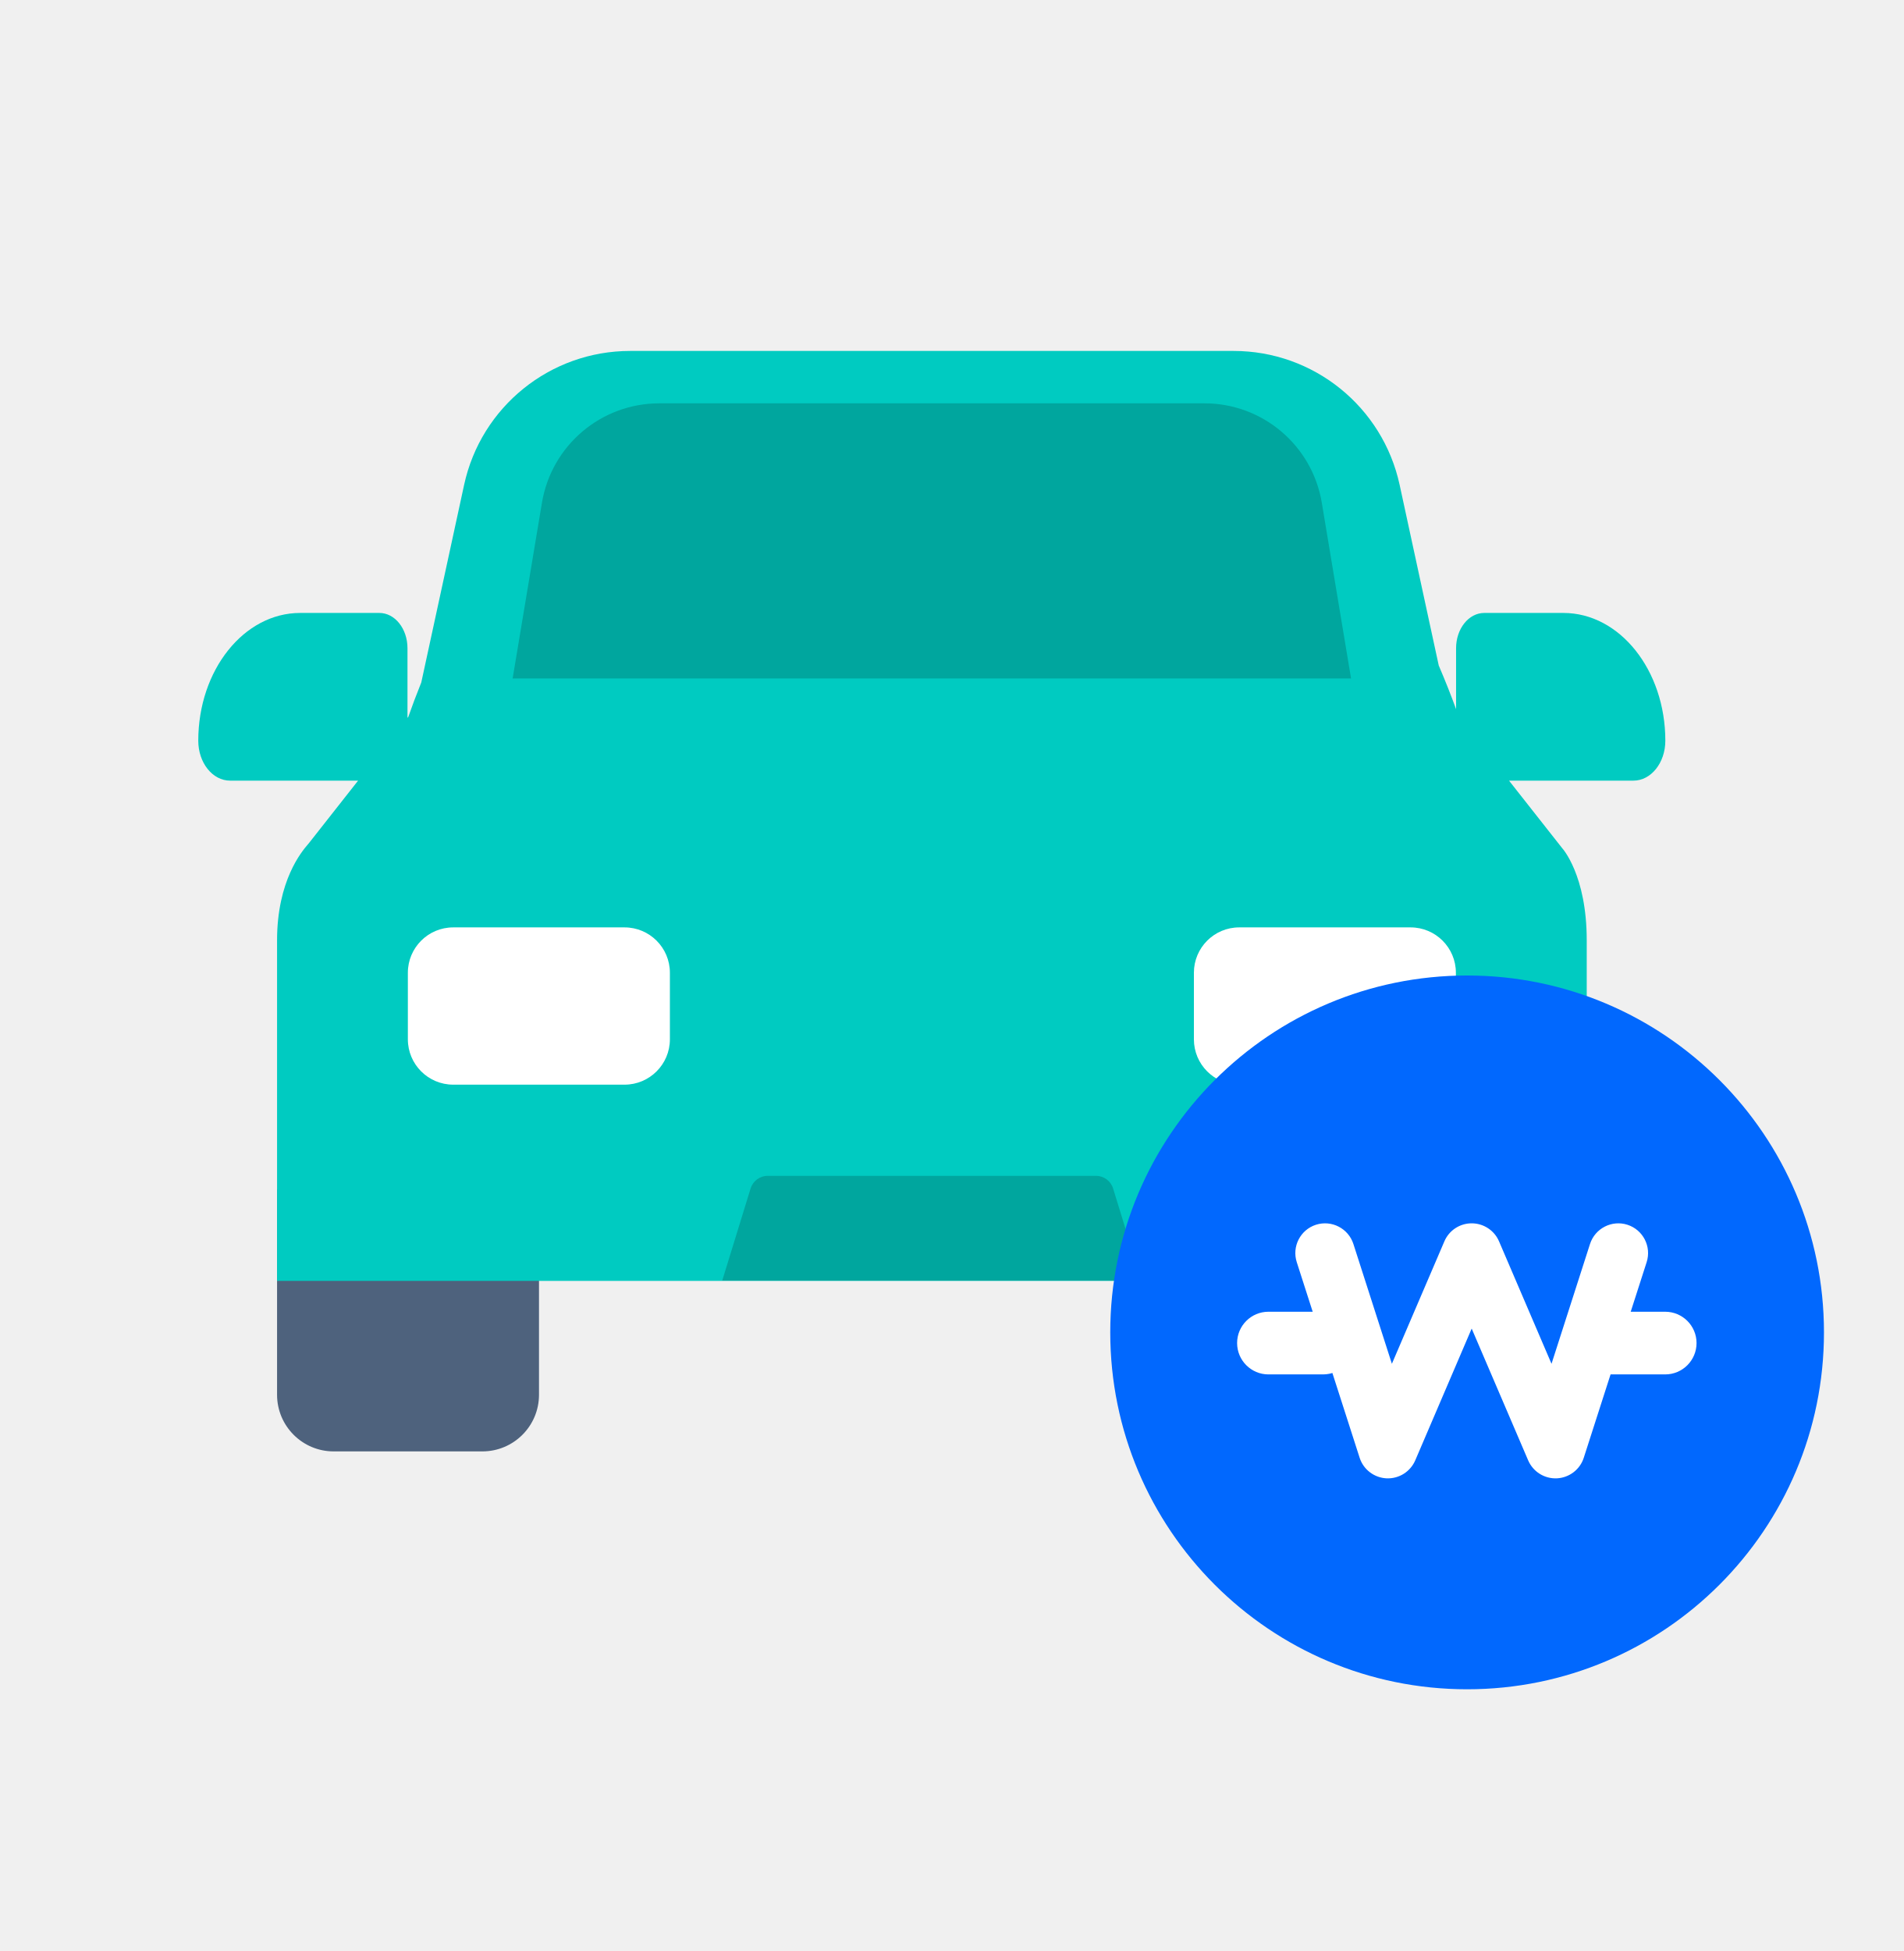
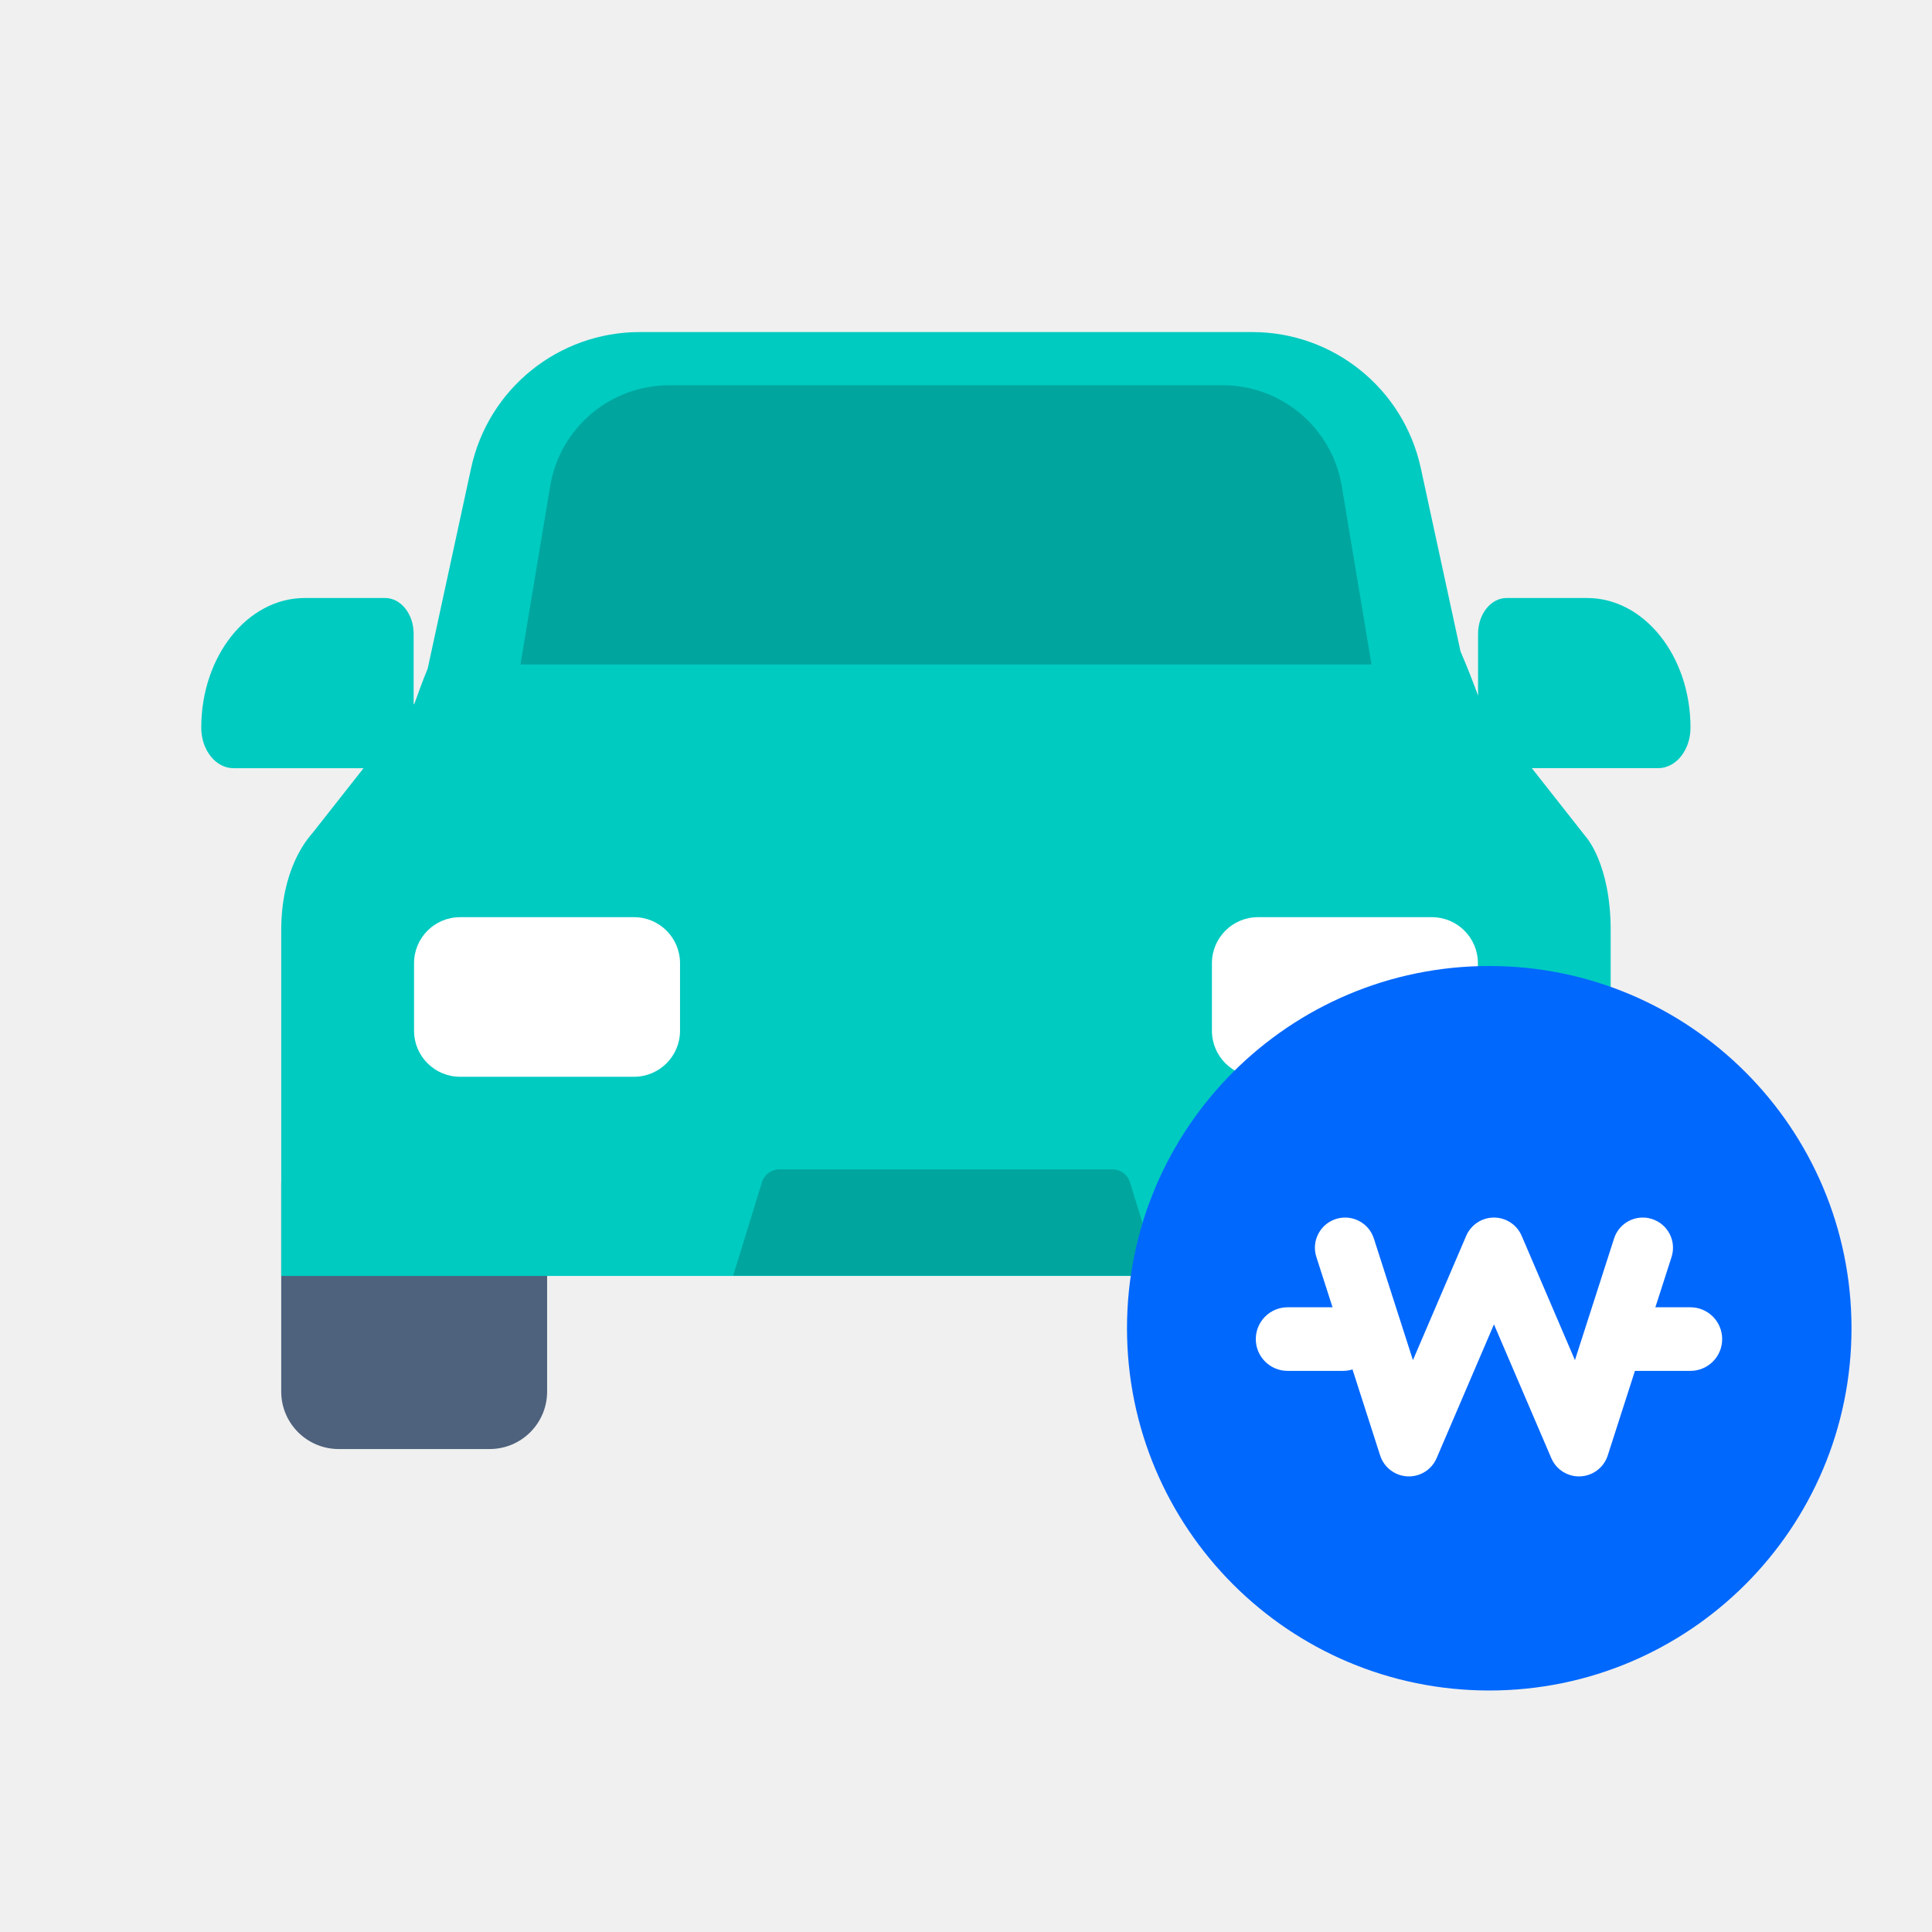
- <svg xmlns="http://www.w3.org/2000/svg" width="40" height="41" viewBox="0 0 40 41" fill="none">
-   <path d="M5.823 24.996H11.328V29.311C11.328 29.968 10.795 30.501 10.137 30.501H7.013C6.356 30.501 5.823 29.968 5.823 29.311V24.996Z" fill="#4E627D" />
-   <path d="M27.843 24.996H33.348V29.311C33.348 29.968 32.815 30.501 32.157 30.501H29.033C28.376 30.501 27.843 29.968 27.843 29.311V24.996Z" fill="#4E627D" />
-   <path fill-rule="evenodd" clip-rule="evenodd" d="M13.244 7.375C11.563 7.375 10.11 8.547 9.754 10.19L8.854 14.342C8.75 14.6 8.659 14.843 8.582 15.063L8.564 15.086V13.623C8.564 13.213 8.3 12.881 7.973 12.881H6.308C5.125 12.881 4.167 14.083 4.167 15.566C4.167 16.029 4.466 16.405 4.836 16.405H7.381H7.526L6.489 17.723C6.485 17.728 6.477 17.737 6.465 17.751C6.343 17.895 5.823 18.506 5.823 19.761V26.386V26.918H33.348V26.386V19.761C33.348 18.385 32.833 17.825 32.833 17.825L31.715 16.405H31.785H34.33C34.7 16.405 35 16.029 35 15.566C35 14.083 34.041 12.881 32.858 12.881H31.194C30.867 12.881 30.602 13.213 30.602 13.623V14.903C30.501 14.624 30.379 14.314 30.238 13.986L29.416 10.19C29.06 8.547 27.607 7.375 25.926 7.375H13.244Z" fill="#00CBC1" />
-   <path d="M15.775 24.976C15.824 24.818 15.97 24.71 16.135 24.71H23.034C23.199 24.71 23.345 24.818 23.394 24.976L23.99 26.912H15.179L15.775 24.976Z" fill="#00A69E" />
-   <path d="M8.572 20.442C8.572 19.916 8.999 19.489 9.525 19.489H13.126C13.652 19.489 14.079 19.916 14.079 20.442V21.841C14.079 22.367 13.652 22.794 13.126 22.794H9.525C8.999 22.794 8.572 22.367 8.572 21.841V20.442Z" fill="white" />
-   <path d="M25.092 20.442C25.092 19.916 25.518 19.489 26.044 19.489H29.646C30.172 19.489 30.598 19.916 30.598 20.442V21.841C30.598 22.367 30.172 22.794 29.646 22.794H26.044C25.518 22.794 25.092 22.367 25.092 21.841V20.442Z" fill="white" />
-   <path d="M11.39 10.565C11.591 9.36 12.634 8.476 13.856 8.476H25.314C26.536 8.476 27.579 9.36 27.78 10.565L28.395 14.258H10.774L11.39 10.565Z" fill="#00A69E" />
-   <path d="M38.334 28C38.334 32.142 34.976 35.5 30.834 35.5C26.691 35.5 23.334 32.142 23.334 28C23.334 23.858 26.691 20.5 30.834 20.5C34.976 20.5 38.334 23.858 38.334 28Z" fill="#0168FE" />
-   <path fill-rule="evenodd" clip-rule="evenodd" d="M27.657 25.738C27.986 25.633 28.338 25.814 28.444 26.142L29.253 28.66L30.356 26.087C30.454 25.857 30.68 25.708 30.93 25.708C31.18 25.708 31.407 25.857 31.505 26.087L32.608 28.66L33.417 26.142C33.523 25.814 33.875 25.633 34.203 25.738C34.532 25.844 34.713 26.196 34.607 26.525L33.286 30.634C33.207 30.882 32.981 31.054 32.721 31.067C32.46 31.079 32.22 30.928 32.117 30.689L30.93 27.92L29.744 30.689C29.641 30.928 29.401 31.079 29.14 31.067C28.88 31.054 28.654 30.882 28.575 30.634L27.254 26.525C27.148 26.196 27.329 25.844 27.657 25.738Z" fill="white" />
-   <path d="M26 28.224C26 27.861 26.295 27.566 26.658 27.566H27.807C28.171 27.566 28.465 27.861 28.465 28.224C28.465 28.588 28.171 28.883 27.807 28.883H26.658C26.295 28.883 26 28.588 26 28.224Z" fill="white" />
-   <path d="M33.19 28.224C33.19 27.861 33.485 27.566 33.849 27.566H34.997C35.361 27.566 35.656 27.861 35.656 28.224C35.656 28.588 35.361 28.883 34.997 28.883H33.849C33.485 28.883 33.19 28.588 33.19 28.224Z" fill="white" />
+ <svg xmlns="http://www.w3.org/2000/svg" width="48" height="48" viewBox="0 0 48 48" fill="none">
+   <path d="M6.987 29.395H13.593V34.573C13.593 35.362 12.954 36.001 12.165 36.001H8.416C7.627 36.001 6.987 35.362 6.987 34.573V29.395Z" fill="#4E627D" />
+   <path d="M33.412 29.395H40.018V34.573C40.018 35.362 39.378 36.001 38.59 36.001H34.84C34.051 36.001 33.412 35.362 33.412 34.573V29.395Z" fill="#4E627D" />
+   <path fill-rule="evenodd" clip-rule="evenodd" d="M15.893 8.25C13.876 8.25 12.132 9.656 11.705 11.628L10.626 16.61C10.5 16.92 10.391 17.212 10.299 17.476L10.277 17.503V15.747C10.277 15.256 9.96 14.857 9.567 14.857H7.57C6.151 14.857 5 16.299 5 18.079C5 18.635 5.36 19.086 5.803 19.086H8.857H9.032L7.787 20.667C7.782 20.673 7.773 20.685 7.759 20.701C7.612 20.873 6.987 21.607 6.987 23.114V31.063V31.701H40.017V31.063V23.114C40.017 21.462 39.4 20.79 39.4 20.79L38.058 19.085H38.143H41.197C41.64 19.085 42 18.635 42 18.079C42 16.299 40.849 14.857 39.43 14.857H37.432C37.04 14.857 36.722 15.256 36.722 15.747V17.284C36.601 16.949 36.455 16.577 36.286 16.183L35.299 11.628C34.872 9.656 33.128 8.25 31.111 8.25H15.893Z" fill="#00CBC1" />
+   <path d="M18.93 29.371C18.989 29.181 19.164 29.052 19.363 29.052H27.641C27.839 29.052 28.015 29.181 28.073 29.371L28.788 31.695H18.215L18.93 29.371Z" fill="#00A69E" />
+   <path d="M10.287 23.93C10.287 23.299 10.799 22.787 11.43 22.787H15.752C16.383 22.787 16.895 23.299 16.895 23.93V25.609C16.895 26.24 16.383 26.752 15.752 26.752H11.43C10.799 26.752 10.287 26.24 10.287 25.609V23.93Z" fill="white" />
+   <path d="M30.11 23.93C30.11 23.299 30.622 22.787 31.253 22.787H35.575C36.206 22.787 36.718 23.299 36.718 23.93V25.609C36.718 26.24 36.206 26.752 35.575 26.752H31.253C30.622 26.752 30.11 26.24 30.11 25.609V23.93Z" fill="white" />
+   <path d="M13.668 12.078C13.909 10.632 15.161 9.571 16.628 9.571H30.377C31.844 9.571 33.095 10.632 33.336 12.078L34.075 16.509H12.93L13.668 12.078Z" fill="#00A69E" />
+   <path d="M46 33C46 37.971 41.971 42 37 42C32.029 42 28 37.971 28 33C28 28.029 32.029 24 37 24C41.971 24 46 28.029 46 33Z" fill="#0168FE" />
+   <path fill-rule="evenodd" clip-rule="evenodd" d="M33.189 30.286C33.584 30.159 34.006 30.376 34.133 30.77L35.104 33.792L36.427 30.705C36.545 30.429 36.817 30.25 37.117 30.25C37.417 30.25 37.688 30.429 37.806 30.705L39.129 33.792L40.101 30.77C40.227 30.376 40.65 30.159 41.044 30.286C41.439 30.413 41.656 30.835 41.529 31.23L39.944 36.16C39.848 36.458 39.578 36.665 39.265 36.68C38.953 36.695 38.664 36.514 38.541 36.226L37.117 32.904L35.693 36.226C35.57 36.514 35.281 36.695 34.968 36.68C34.656 36.665 34.385 36.458 34.289 36.16L32.705 31.23C32.578 30.835 32.795 30.413 33.189 30.286Z" fill="white" />
+   <path d="M31.2 33.269C31.2 32.833 31.554 32.479 31.99 32.479H33.369C33.805 32.479 34.159 32.833 34.159 33.269C34.159 33.706 33.805 34.059 33.369 34.059H31.99C31.554 34.059 31.2 33.706 31.2 33.269Z" fill="white" />
+   <path d="M39.829 33.269C39.829 32.833 40.183 32.479 40.619 32.479H41.997C42.434 32.479 42.787 32.833 42.787 33.269C42.787 33.706 42.434 34.059 41.997 34.059H40.619C40.183 34.059 39.829 33.706 39.829 33.269Z" fill="white" />
</svg>
